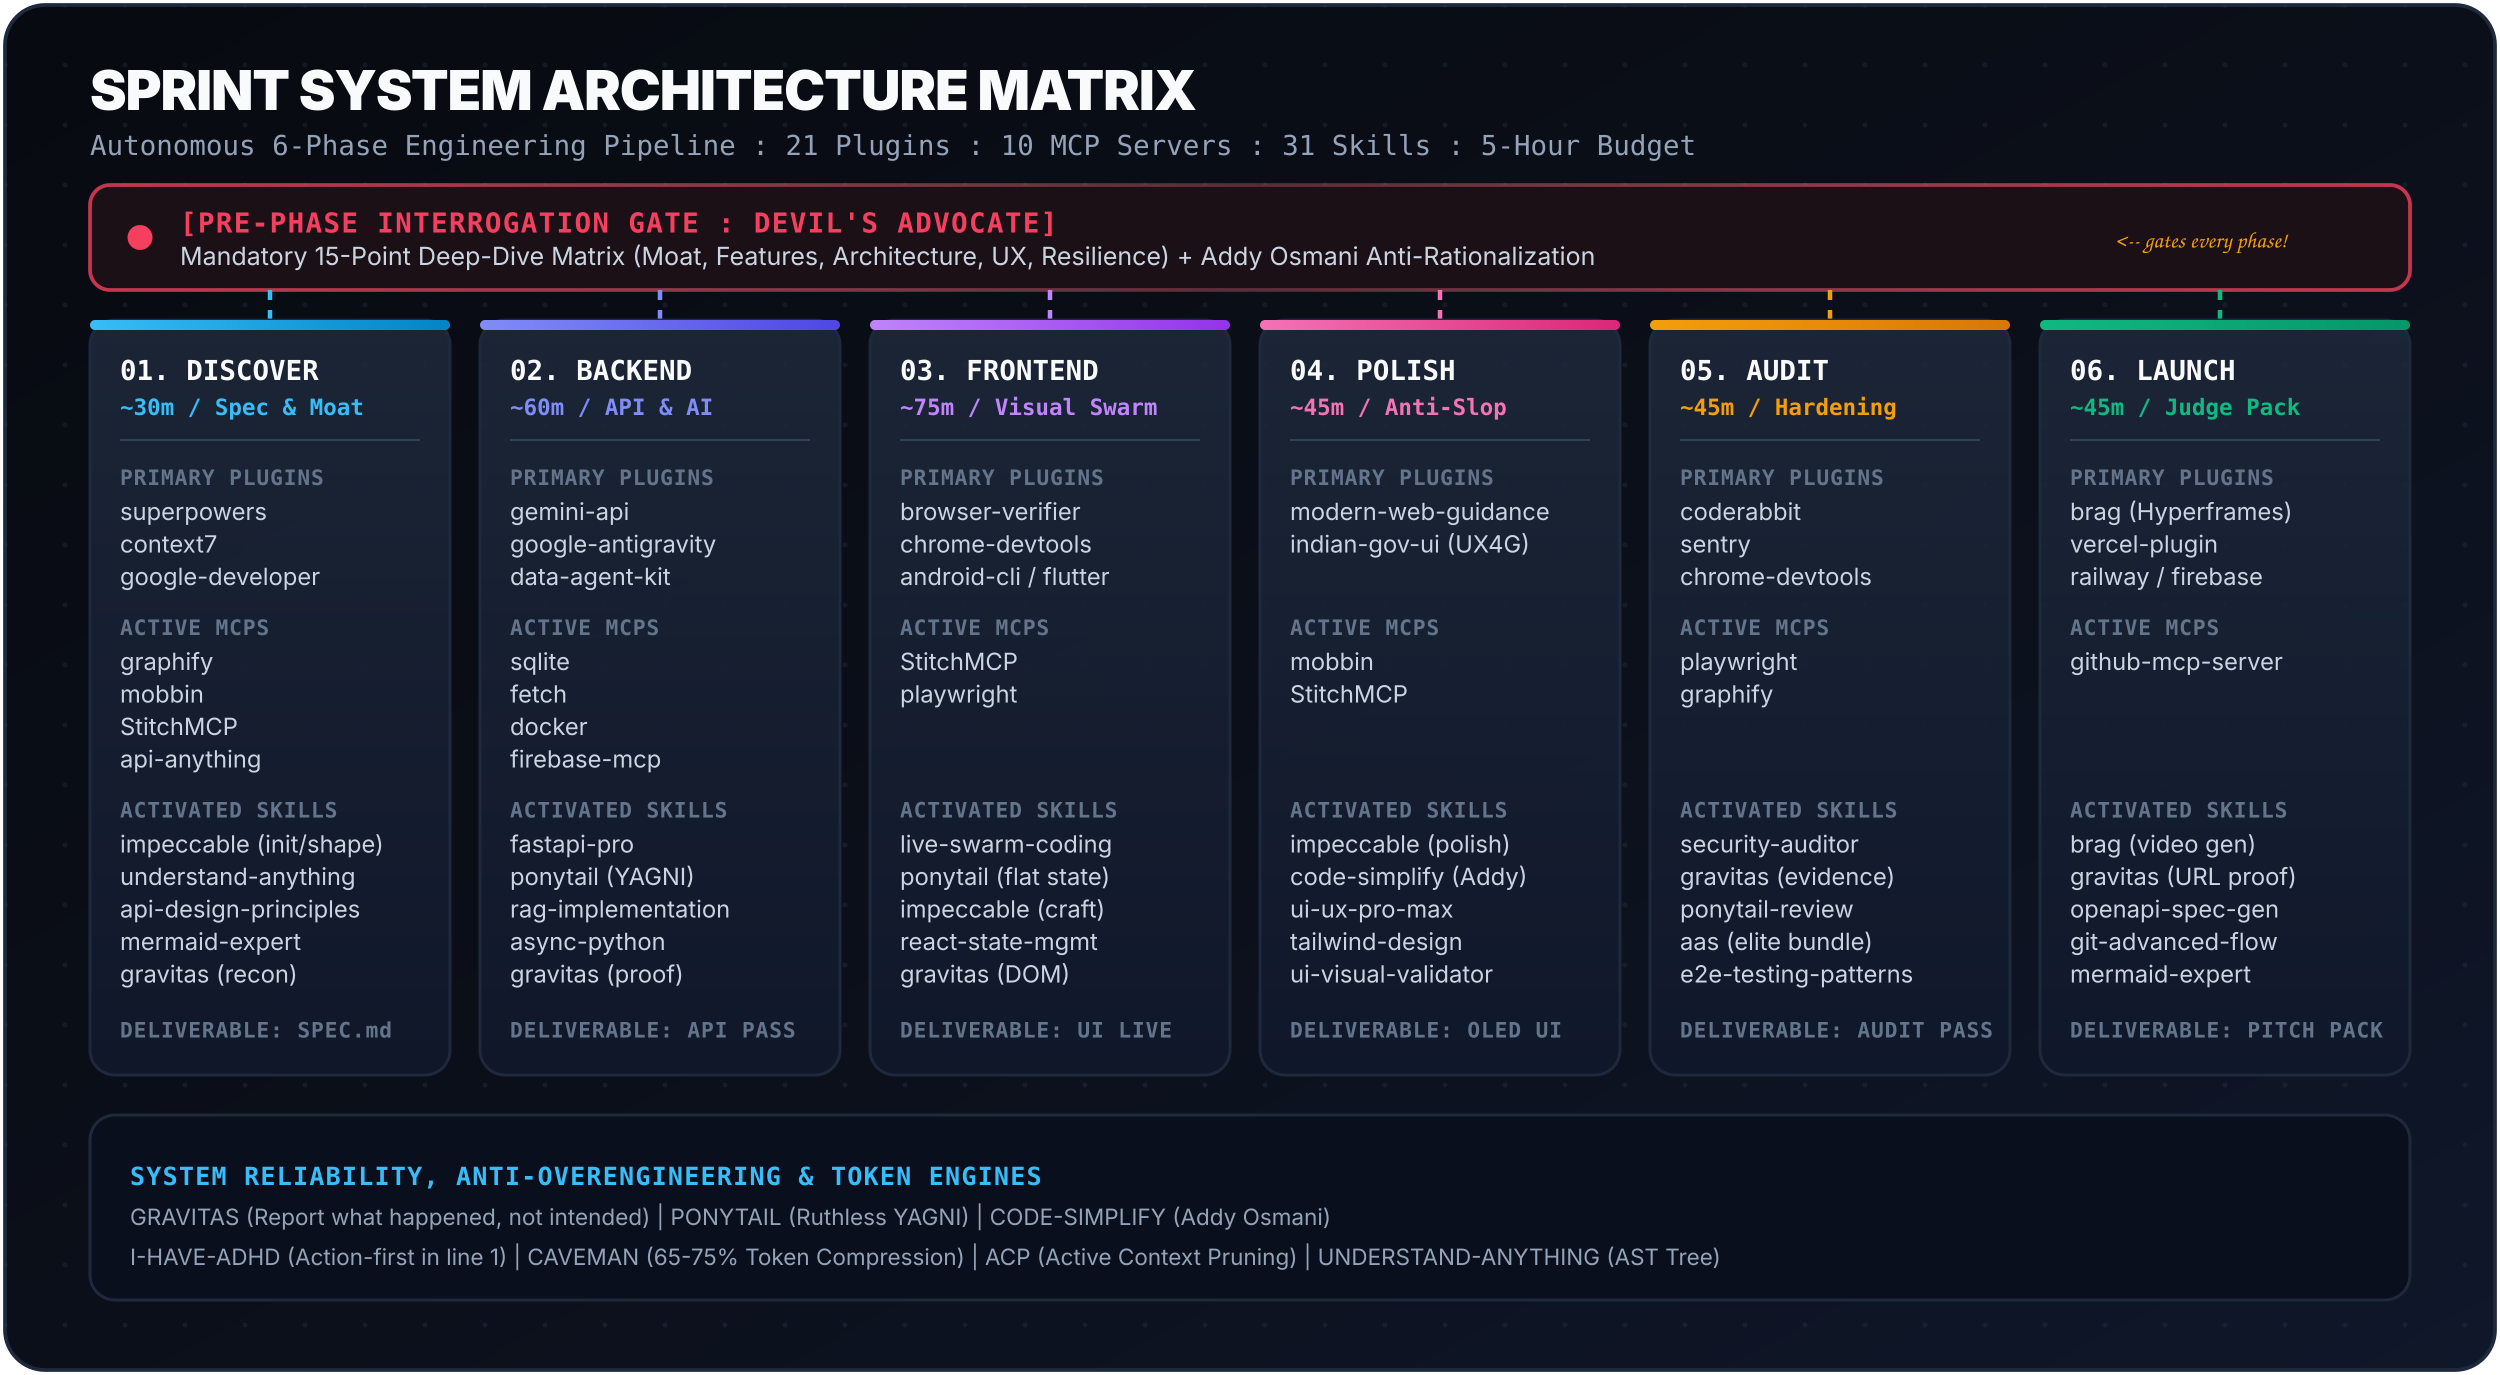
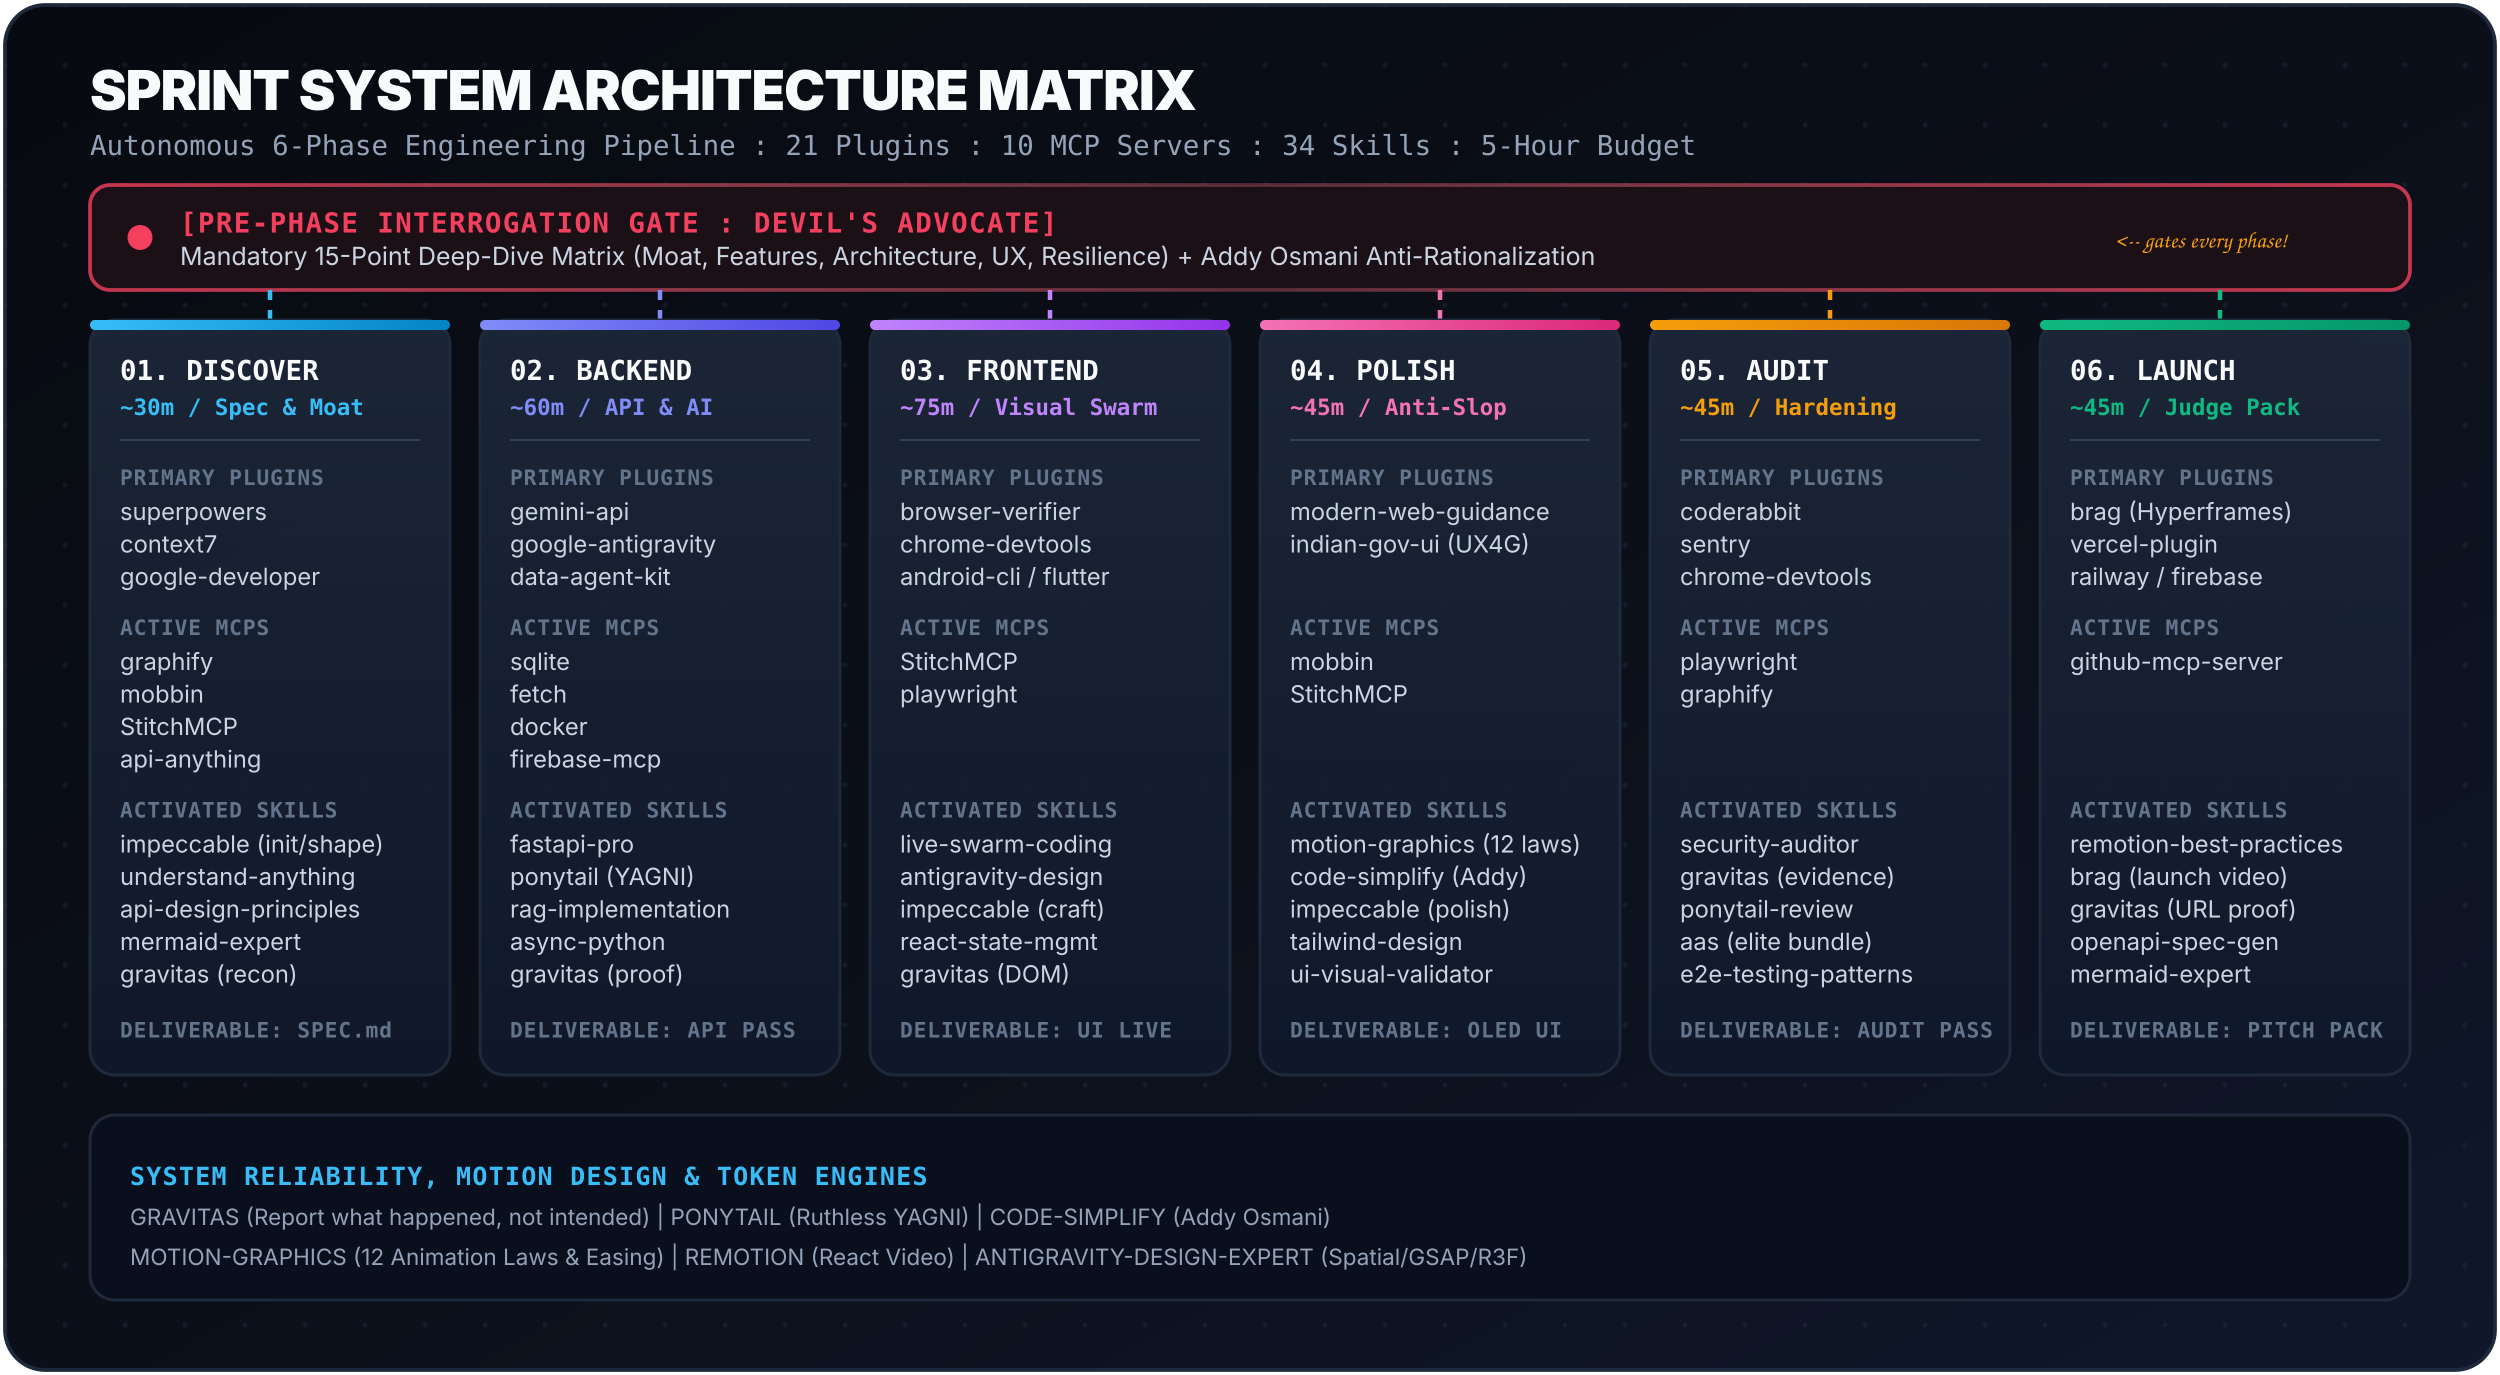
<svg xmlns="http://www.w3.org/2000/svg" viewBox="0 0 1000 550" width="100%" height="550">
  <defs>
    <linearGradient id="matrixBg" x1="0%" y1="0%" x2="100%" y2="100%">
      <stop offset="0%" stop-color="#070A10" />
      <stop offset="50%" stop-color="#0B0F19" />
      <stop offset="100%" stop-color="#0F172A" />
    </linearGradient>
    <linearGradient id="cardBg" x1="0%" y1="0%" x2="0%" y2="100%">
      <stop offset="0%" stop-color="#1E293B" stop-opacity="0.85" />
      <stop offset="100%" stop-color="#0F172A" stop-opacity="0.95" />
    </linearGradient>
    <linearGradient id="gateGlow" x1="0%" y1="0%" x2="100%" y2="0%">
      <stop offset="0%" stop-color="#F43F5E" stop-opacity="0.8" />
      <stop offset="50%" stop-color="#FB7185" stop-opacity="0.3" />
      <stop offset="100%" stop-color="#F43F5E" stop-opacity="0.8" />
    </linearGradient>
    <pattern id="matrixGrid" width="24" height="24" patternUnits="userSpaceOnUse">
      <circle cx="2" cy="2" r="1" fill="#334155" opacity="0.25" />
    </pattern>
    <linearGradient id="accent1" x1="0%" y1="0%" x2="100%" y2="0%">
      <stop offset="0%" stop-color="#38BDF8" />
      <stop offset="100%" stop-color="#0284C7" />
    </linearGradient>
    <linearGradient id="accent2" x1="0%" y1="0%" x2="100%" y2="0%">
      <stop offset="0%" stop-color="#818CF8" />
      <stop offset="100%" stop-color="#4F46E5" />
    </linearGradient>
    <linearGradient id="accent3" x1="0%" y1="0%" x2="100%" y2="0%">
      <stop offset="0%" stop-color="#C084FC" />
      <stop offset="100%" stop-color="#9333EA" />
    </linearGradient>
    <linearGradient id="accent4" x1="0%" y1="0%" x2="100%" y2="0%">
      <stop offset="0%" stop-color="#F472B6" />
      <stop offset="100%" stop-color="#DB2777" />
    </linearGradient>
    <linearGradient id="accent5" x1="0%" y1="0%" x2="100%" y2="0%">
      <stop offset="0%" stop-color="#F59E0B" />
      <stop offset="100%" stop-color="#D97706" />
    </linearGradient>
    <linearGradient id="accent6" x1="0%" y1="0%" x2="100%" y2="0%">
      <stop offset="0%" stop-color="#10B981" />
      <stop offset="100%" stop-color="#059669" />
    </linearGradient>
    <style>
      @keyframes gate-pulse {
        0%, 100% { stroke-opacity: 0.8; }
        50% { stroke-opacity: 0.3; }
      }
      @keyframes stream-down {
        0% { stroke-dashoffset: 0; }
        100% { stroke-dashoffset: -20; }
      }
      @keyframes beacon-ping {
        0% { r: 4px; opacity: 1; }
        100% { r: 12px; opacity: 0; }
      }

      .gate-box { animation: gate-pulse 3s ease-in-out infinite; }
      .data-stream { stroke-dasharray: 4 4; animation: stream-down 1.2s linear infinite; }
      .beacon { animation: beacon-ping 2s cubic-bezier(0, 0, 0.2, 1) infinite; }

      .hdr-title { font-family: 'Inter', -apple-system, sans-serif; font-weight: 900; font-size: 22px; fill: #F8FAFC; letter-spacing: -0.02em; }
      .hdr-sub { font-family: 'JetBrains Mono', 'Fira Code', monospace; font-size: 11px; fill: #94A3B8; }
      .gate-title { font-family: 'JetBrains Mono', monospace; font-size: 11px; font-weight: 700; fill: #F43F5E; letter-spacing: 0.05em; }
      .gate-sub { font-family: 'Inter', sans-serif; font-size: 10px; fill: #CBD5E1; }
      .col-title { font-family: 'JetBrains Mono', monospace; font-size: 11px; font-weight: 700; fill: #F8FAFC; }
      .col-time { font-family: 'JetBrains Mono', monospace; font-size: 9px; font-weight: 600; }
      .item-lbl { font-family: 'JetBrains Mono', monospace; font-size: 8.5px; font-weight: 700; fill: #64748B; letter-spacing: 0.04em; }
      .item-val { font-family: 'Inter', sans-serif; font-size: 9.5px; fill: #CBD5E1; line-height: 1.35; }
      .proto-title { font-family: 'JetBrains Mono', monospace; font-size: 10px; font-weight: 700; fill: #38BDF8; letter-spacing: 0.05em; }
      .proto-val { font-family: 'Inter', sans-serif; font-size: 9px; fill: #94A3B8; }
      .doodle-text { font-family: 'Comic Sans MS', cursive, sans-serif; font-size: 9px; fill: #F59E0B; }
    </style>
  </defs>
  <rect x="2" y="2" width="996" height="546" rx="16" fill="url(#matrixBg)" stroke="#1E293B" stroke-width="1.5" />
  <rect x="2" y="2" width="996" height="546" rx="16" fill="url(#matrixGrid)" />
  <g transform="translate(36, 24)">
    <text x="0" y="20" class="hdr-title">SPRINT SYSTEM ARCHITECTURE MATRIX</text>
-     <text x="0" y="38" class="hdr-sub">Autonomous 6-Phase Engineering Pipeline : 21 Plugins : 10 MCP Servers : 31 Skills : 5-Hour Budget</text>
+     <text x="0" y="38" class="hdr-sub">Autonomous 6-Phase Engineering Pipeline : 21 Plugins : 10 MCP Servers : 34 Skills : 5-Hour Budget</text>
  </g>
  <g transform="translate(36, 74)">
    <rect x="0" y="0" width="928" height="42" rx="8" fill="#1C1017" stroke="url(#gateGlow)" stroke-width="1.5" class="gate-box" />
    <circle cx="20" cy="21" r="5" fill="#F43F5E" />
    <circle cx="20" cy="21" class="beacon" stroke="#F43F5E" stroke-width="1.5" fill="none" />
    <text x="36" y="19" class="gate-title">[PRE-PHASE INTERROGATION GATE : DEVIL'S ADVOCATE]</text>
    <text x="36" y="32" class="gate-sub">Mandatory 15-Point Deep-Dive Matrix (Moat, Features, Architecture, UX, Resilience) + Addy Osmani Anti-Rationalization</text>
    <text x="810" y="25" class="doodle-text">&lt;-- gates every phase!</text>
  </g>
  <line x1="108" y1="116" x2="108" y2="128" stroke="#38BDF8" stroke-width="1.8" class="data-stream" />
  <line x1="264" y1="116" x2="264" y2="128" stroke="#818CF8" stroke-width="1.8" class="data-stream" />
  <line x1="420" y1="116" x2="420" y2="128" stroke="#C084FC" stroke-width="1.8" class="data-stream" />
  <line x1="576" y1="116" x2="576" y2="128" stroke="#F472B6" stroke-width="1.8" class="data-stream" />
  <line x1="732" y1="116" x2="732" y2="128" stroke="#F59E0B" stroke-width="1.8" class="data-stream" />
  <line x1="888" y1="116" x2="888" y2="128" stroke="#10B981" stroke-width="1.8" class="data-stream" />
  <g transform="translate(36, 128)">
    <rect x="0" y="0" width="144" height="302" rx="10" fill="url(#cardBg)" stroke="#1E293B" stroke-width="1.2" />
    <rect x="0" y="0" width="144" height="4" rx="2" fill="url(#accent1)" />
    <text x="12" y="24" class="col-title">01. DISCOVER</text>
    <text x="12" y="38" fill="#38BDF8" class="col-time">~30m / Spec &amp; Moat</text>
    <line x1="12" y1="48" x2="132" y2="48" stroke="#334155" stroke-width="0.8" />
    <text x="12" y="66" class="item-lbl">PRIMARY PLUGINS</text>
    <text x="12" y="80" class="item-val">superpowers</text>
    <text x="12" y="93" class="item-val">context7</text>
    <text x="12" y="106" class="item-val">google-developer</text>
    <text x="12" y="126" class="item-lbl">ACTIVE MCPS</text>
    <text x="12" y="140" class="item-val">graphify</text>
    <text x="12" y="153" class="item-val">mobbin</text>
    <text x="12" y="166" class="item-val">StitchMCP</text>
    <text x="12" y="179" class="item-val">api-anything</text>
    <text x="12" y="199" class="item-lbl">ACTIVATED SKILLS</text>
    <text x="12" y="213" class="item-val">impeccable (init/shape)</text>
    <text x="12" y="226" class="item-val">understand-anything</text>
    <text x="12" y="239" class="item-val">api-design-principles</text>
    <text x="12" y="252" class="item-val">mermaid-expert</text>
    <text x="12" y="265" class="item-val">gravitas (recon)</text>
    <text x="12" y="287" fill="#38BDF8" class="item-lbl">DELIVERABLE: SPEC.md</text>
  </g>
  <g transform="translate(192, 128)">
    <rect x="0" y="0" width="144" height="302" rx="10" fill="url(#cardBg)" stroke="#1E293B" stroke-width="1.2" />
    <rect x="0" y="0" width="144" height="4" rx="2" fill="url(#accent2)" />
    <text x="12" y="24" class="col-title">02. BACKEND</text>
    <text x="12" y="38" fill="#818CF8" class="col-time">~60m / API &amp; AI</text>
    <line x1="12" y1="48" x2="132" y2="48" stroke="#334155" stroke-width="0.8" />
    <text x="12" y="66" class="item-lbl">PRIMARY PLUGINS</text>
    <text x="12" y="80" class="item-val">gemini-api</text>
    <text x="12" y="93" class="item-val">google-antigravity</text>
    <text x="12" y="106" class="item-val">data-agent-kit</text>
    <text x="12" y="126" class="item-lbl">ACTIVE MCPS</text>
    <text x="12" y="140" class="item-val">sqlite</text>
    <text x="12" y="153" class="item-val">fetch</text>
    <text x="12" y="166" class="item-val">docker</text>
    <text x="12" y="179" class="item-val">firebase-mcp</text>
    <text x="12" y="199" class="item-lbl">ACTIVATED SKILLS</text>
    <text x="12" y="213" class="item-val">fastapi-pro</text>
    <text x="12" y="226" class="item-val">ponytail (YAGNI)</text>
    <text x="12" y="239" class="item-val">rag-implementation</text>
    <text x="12" y="252" class="item-val">async-python</text>
    <text x="12" y="265" class="item-val">gravitas (proof)</text>
    <text x="12" y="287" fill="#818CF8" class="item-lbl">DELIVERABLE: API PASS</text>
  </g>
  <g transform="translate(348, 128)">
    <rect x="0" y="0" width="144" height="302" rx="10" fill="url(#cardBg)" stroke="#1E293B" stroke-width="1.2" />
    <rect x="0" y="0" width="144" height="4" rx="2" fill="url(#accent3)" />
    <text x="12" y="24" class="col-title">03. FRONTEND</text>
    <text x="12" y="38" fill="#C084FC" class="col-time">~75m / Visual Swarm</text>
    <line x1="12" y1="48" x2="132" y2="48" stroke="#334155" stroke-width="0.8" />
    <text x="12" y="66" class="item-lbl">PRIMARY PLUGINS</text>
    <text x="12" y="80" class="item-val">browser-verifier</text>
    <text x="12" y="93" class="item-val">chrome-devtools</text>
    <text x="12" y="106" class="item-val">android-cli / flutter</text>
    <text x="12" y="126" class="item-lbl">ACTIVE MCPS</text>
    <text x="12" y="140" class="item-val">StitchMCP</text>
    <text x="12" y="153" class="item-val">playwright</text>
    <text x="12" y="199" class="item-lbl">ACTIVATED SKILLS</text>
    <text x="12" y="213" class="item-val">live-swarm-coding</text>
-     <text x="12" y="226" class="item-val">ponytail (flat state)</text>
+     <text x="12" y="226" class="item-val">antigravity-design</text>
    <text x="12" y="239" class="item-val">impeccable (craft)</text>
    <text x="12" y="252" class="item-val">react-state-mgmt</text>
    <text x="12" y="265" class="item-val">gravitas (DOM)</text>
    <text x="12" y="287" fill="#C084FC" class="item-lbl">DELIVERABLE: UI LIVE</text>
  </g>
  <g transform="translate(504, 128)">
    <rect x="0" y="0" width="144" height="302" rx="10" fill="url(#cardBg)" stroke="#1E293B" stroke-width="1.2" />
    <rect x="0" y="0" width="144" height="4" rx="2" fill="url(#accent4)" />
    <text x="12" y="24" class="col-title">04. POLISH</text>
    <text x="12" y="38" fill="#F472B6" class="col-time">~45m / Anti-Slop</text>
    <line x1="12" y1="48" x2="132" y2="48" stroke="#334155" stroke-width="0.8" />
    <text x="12" y="66" class="item-lbl">PRIMARY PLUGINS</text>
    <text x="12" y="80" class="item-val">modern-web-guidance</text>
    <text x="12" y="93" class="item-val">indian-gov-ui (UX4G)</text>
    <text x="12" y="126" class="item-lbl">ACTIVE MCPS</text>
    <text x="12" y="140" class="item-val">mobbin</text>
    <text x="12" y="153" class="item-val">StitchMCP</text>
    <text x="12" y="199" class="item-lbl">ACTIVATED SKILLS</text>
-     <text x="12" y="213" class="item-val">impeccable (polish)</text>
+     <text x="12" y="213" class="item-val">motion-graphics (12 laws)</text>
    <text x="12" y="226" class="item-val">code-simplify (Addy)</text>
-     <text x="12" y="239" class="item-val">ui-ux-pro-max</text>
+     <text x="12" y="239" class="item-val">impeccable (polish)</text>
    <text x="12" y="252" class="item-val">tailwind-design</text>
    <text x="12" y="265" class="item-val">ui-visual-validator</text>
    <text x="12" y="287" fill="#F472B6" class="item-lbl">DELIVERABLE: OLED UI</text>
  </g>
  <g transform="translate(660, 128)">
    <rect x="0" y="0" width="144" height="302" rx="10" fill="url(#cardBg)" stroke="#1E293B" stroke-width="1.2" />
    <rect x="0" y="0" width="144" height="4" rx="2" fill="url(#accent5)" />
    <text x="12" y="24" class="col-title">05. AUDIT</text>
    <text x="12" y="38" fill="#F59E0B" class="col-time">~45m / Hardening</text>
    <line x1="12" y1="48" x2="132" y2="48" stroke="#334155" stroke-width="0.8" />
    <text x="12" y="66" class="item-lbl">PRIMARY PLUGINS</text>
    <text x="12" y="80" class="item-val">coderabbit</text>
    <text x="12" y="93" class="item-val">sentry</text>
    <text x="12" y="106" class="item-val">chrome-devtools</text>
    <text x="12" y="126" class="item-lbl">ACTIVE MCPS</text>
    <text x="12" y="140" class="item-val">playwright</text>
    <text x="12" y="153" class="item-val">graphify</text>
    <text x="12" y="199" class="item-lbl">ACTIVATED SKILLS</text>
    <text x="12" y="213" class="item-val">security-auditor</text>
    <text x="12" y="226" class="item-val">gravitas (evidence)</text>
    <text x="12" y="239" class="item-val">ponytail-review</text>
    <text x="12" y="252" class="item-val">aas (elite bundle)</text>
    <text x="12" y="265" class="item-val">e2e-testing-patterns</text>
    <text x="12" y="287" fill="#F59E0B" class="item-lbl">DELIVERABLE: AUDIT PASS</text>
  </g>
  <g transform="translate(816, 128)">
    <rect x="0" y="0" width="148" height="302" rx="10" fill="url(#cardBg)" stroke="#1E293B" stroke-width="1.2" />
    <rect x="0" y="0" width="148" height="4" rx="2" fill="url(#accent6)" />
    <text x="12" y="24" class="col-title">06. LAUNCH</text>
    <text x="12" y="38" fill="#10B981" class="col-time">~45m / Judge Pack</text>
    <line x1="12" y1="48" x2="136" y2="48" stroke="#334155" stroke-width="0.8" />
    <text x="12" y="66" class="item-lbl">PRIMARY PLUGINS</text>
    <text x="12" y="80" class="item-val">brag (Hyperframes)</text>
    <text x="12" y="93" class="item-val">vercel-plugin</text>
    <text x="12" y="106" class="item-val">railway / firebase</text>
    <text x="12" y="126" class="item-lbl">ACTIVE MCPS</text>
    <text x="12" y="140" class="item-val">github-mcp-server</text>
    <text x="12" y="199" class="item-lbl">ACTIVATED SKILLS</text>
-     <text x="12" y="213" class="item-val">brag (video gen)</text>
-     <text x="12" y="226" class="item-val">gravitas (URL proof)</text>
-     <text x="12" y="239" class="item-val">openapi-spec-gen</text>
-     <text x="12" y="252" class="item-val">git-advanced-flow</text>
+     <text x="12" y="213" class="item-val">remotion-best-practices</text>
+     <text x="12" y="226" class="item-val">brag (launch video)</text>
+     <text x="12" y="239" class="item-val">gravitas (URL proof)</text>
+     <text x="12" y="252" class="item-val">openapi-spec-gen</text>
    <text x="12" y="265" class="item-val">mermaid-expert</text>
    <text x="12" y="287" fill="#10B981" class="item-lbl">DELIVERABLE: PITCH PACK</text>
  </g>
  <g transform="translate(36, 446)">
    <rect x="0" y="0" width="928" height="74" rx="10" fill="#0A0F1D" stroke="#1E293B" stroke-width="1.2" />
    <g transform="translate(16, 16)">
-       <text x="0" y="12" class="proto-title">SYSTEM RELIABILITY, ANTI-OVERENGINEERING &amp; TOKEN ENGINES</text>
+       <text x="0" y="12" class="proto-title">SYSTEM RELIABILITY, MOTION DESIGN &amp; TOKEN ENGINES</text>
      <text x="0" y="28" class="proto-val">GRAVITAS (Report what happened, not intended) | PONYTAIL (Ruthless YAGNI) | CODE-SIMPLIFY (Addy Osmani)</text>
-       <text x="0" y="44" class="proto-val">I-HAVE-ADHD (Action-first in line 1) | CAVEMAN (65-75% Token Compression) | ACP (Active Context Pruning) | UNDERSTAND-ANYTHING (AST Tree)</text>
+       <text x="0" y="44" class="proto-val">MOTION-GRAPHICS (12 Animation Laws &amp; Easing) | REMOTION (React Video) | ANTIGRAVITY-DESIGN-EXPERT (Spatial/GSAP/R3F)</text>
    </g>
  </g>
</svg>
